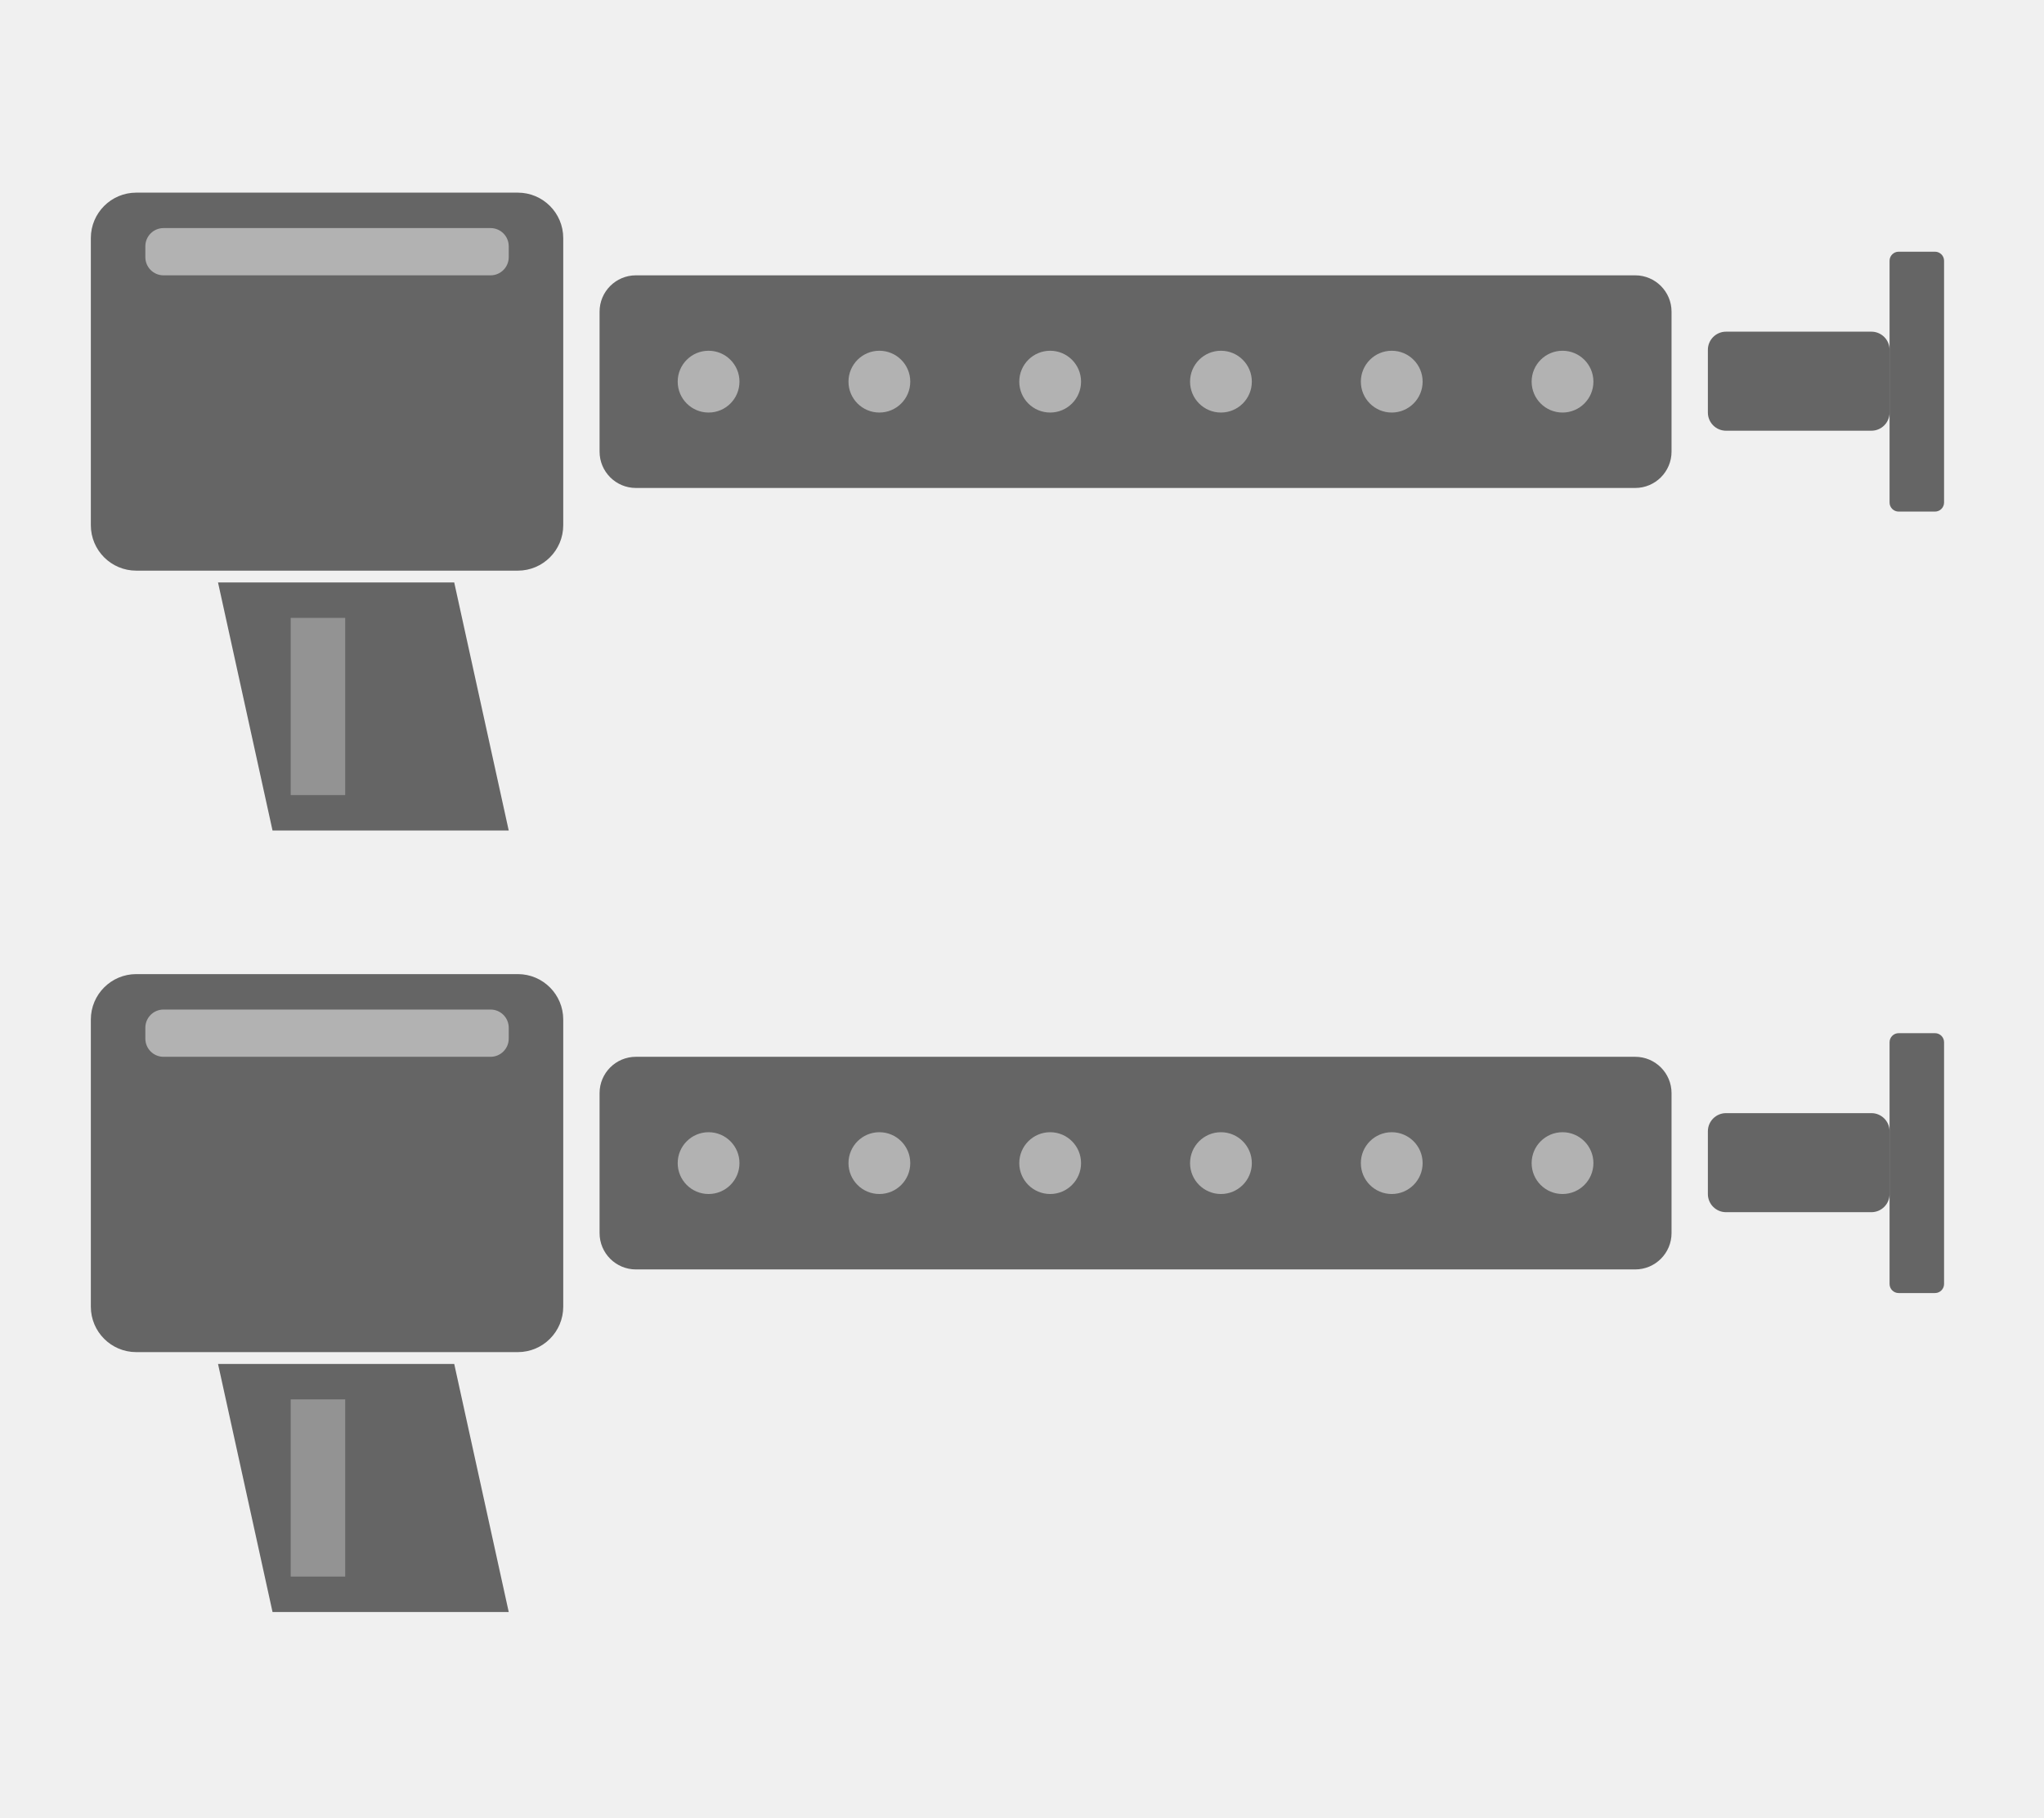
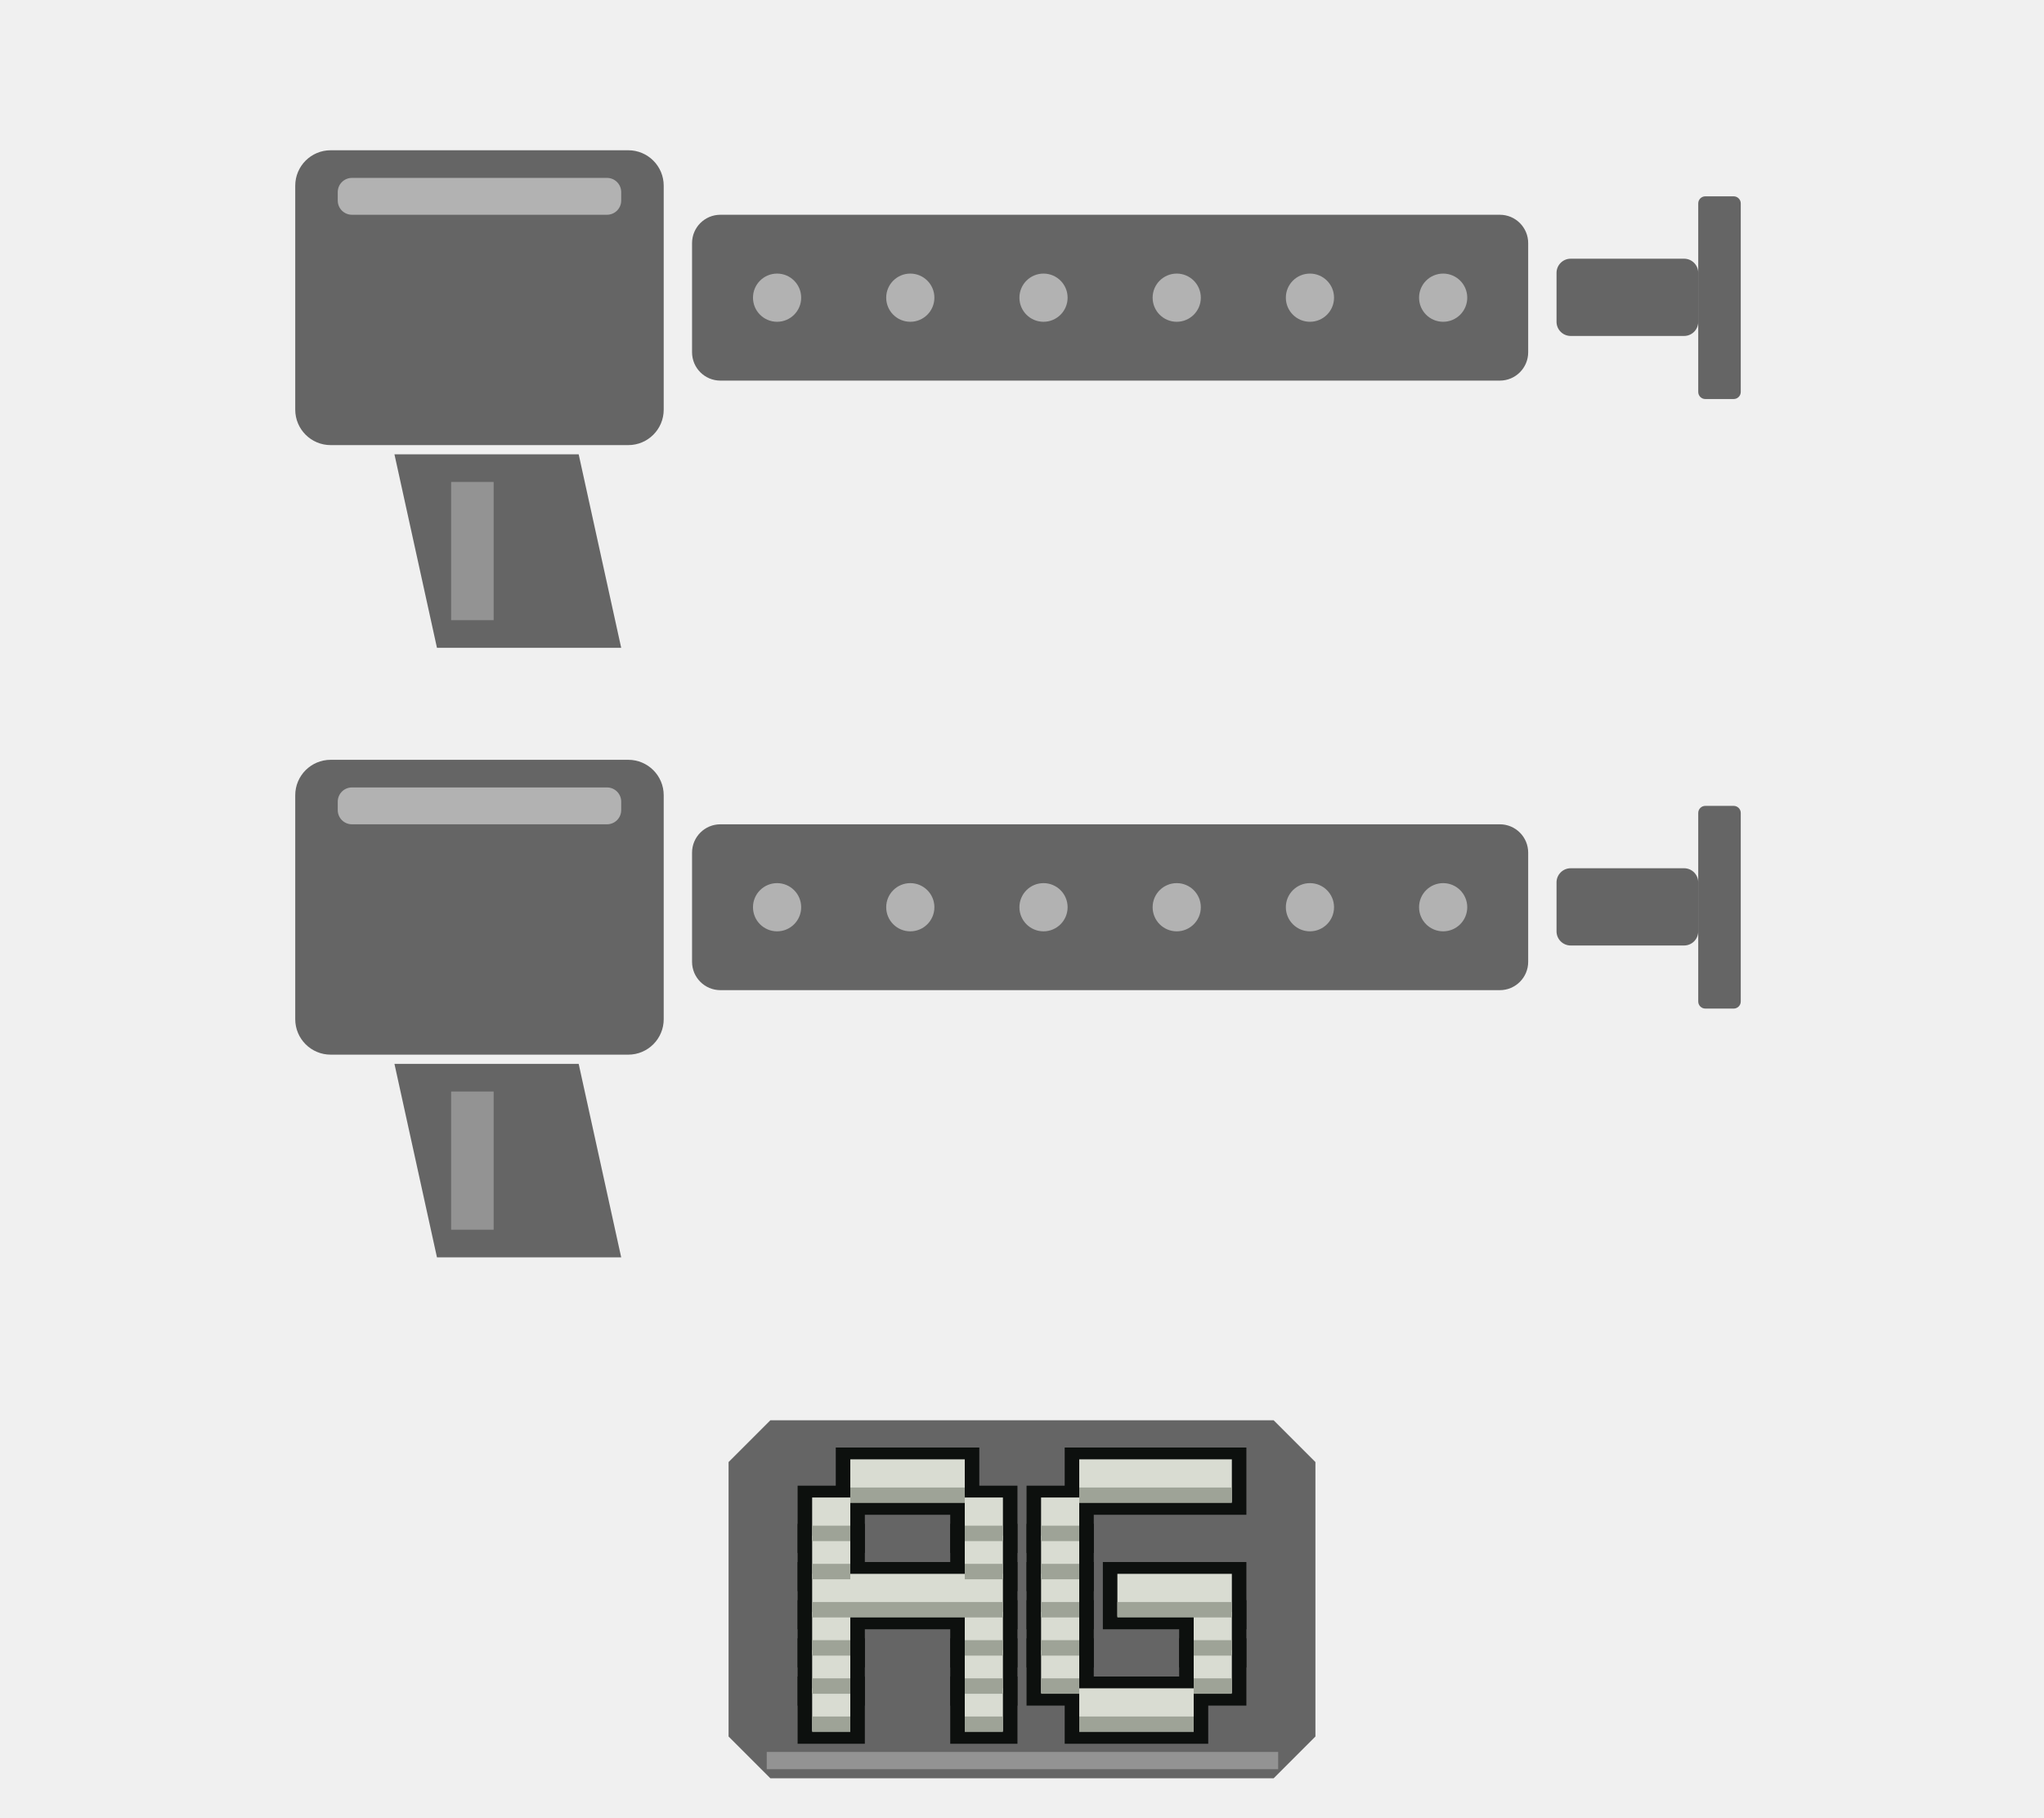
<svg xmlns="http://www.w3.org/2000/svg" viewBox="0 0 225 200">
-   <rect x="10" y="21.2" width="52" height="41.6" rx="5" fill="#000000" fill-opacity="0.58" />
-   <rect x="16" y="25.1" width="40" height="5.2" rx="2" fill="#ffffff" fill-opacity="0.5" />
-   <rect x="66" y="30.3" width="118" height="23.4" rx="4" fill="#000000" fill-opacity="0.58" />
-   <ellipse cx="78" cy="42" rx="3.4" ry="3.4" fill="#ffffff" fill-opacity="0.5" />
-   <ellipse cx="96.8" cy="42" rx="3.4" ry="3.4" fill="#ffffff" fill-opacity="0.5" />
-   <ellipse cx="115.6" cy="42" rx="3.4" ry="3.4" fill="#ffffff" fill-opacity="0.5" />
-   <ellipse cx="134.4" cy="42" rx="3.4" ry="3.4" fill="#ffffff" fill-opacity="0.5" />
-   <ellipse cx="153.2" cy="42" rx="3.4" ry="3.4" fill="#ffffff" fill-opacity="0.5" />
-   <ellipse cx="172" cy="42" rx="3.4" ry="3.4" fill="#ffffff" fill-opacity="0.5" />
-   <rect x="188" y="36.5" width="20" height="10.9" rx="2" fill="#000000" fill-opacity="0.58" />
-   <rect x="208" y="27.7" width="6" height="28.6" rx="1" fill="#000000" fill-opacity="0.58" />
-   <polygon points="24,64.1 50,64.1 56,91.4 30,91.4" fill="#000000" fill-opacity="0.58" />
-   <rect x="32" y="68" width="6" height="19.5" fill="#ffffff" fill-opacity="0.3" />
-   <rect x="10" y="107.2" width="52" height="41.6" rx="5" fill="#000000" fill-opacity="0.58" />
-   <rect x="16" y="111.1" width="40" height="5.2" rx="2" fill="#ffffff" fill-opacity="0.5" />
-   <rect x="66" y="116.3" width="118" height="23.4" rx="4" fill="#000000" fill-opacity="0.58" />
-   <ellipse cx="78" cy="128" rx="3.4" ry="3.4" fill="#ffffff" fill-opacity="0.5" />
-   <ellipse cx="96.8" cy="128" rx="3.4" ry="3.4" fill="#ffffff" fill-opacity="0.5" />
-   <ellipse cx="115.6" cy="128" rx="3.4" ry="3.4" fill="#ffffff" fill-opacity="0.5" />
-   <ellipse cx="134.4" cy="128" rx="3.4" ry="3.4" fill="#ffffff" fill-opacity="0.5" />
-   <ellipse cx="153.2" cy="128" rx="3.4" ry="3.4" fill="#ffffff" fill-opacity="0.5" />
-   <ellipse cx="172" cy="128" rx="3.4" ry="3.4" fill="#ffffff" fill-opacity="0.5" />
-   <rect x="188" y="122.5" width="20" height="10.9" rx="2" fill="#000000" fill-opacity="0.58" />
-   <rect x="208" y="113.7" width="6" height="28.6" rx="1" fill="#000000" fill-opacity="0.58" />
-   <polygon points="24,150.1 50,150.1 56,177.4 30,177.4" fill="#000000" fill-opacity="0.58" />
-   <rect x="32" y="154" width="6" height="19.5" fill="#ffffff" fill-opacity="0.3" />
+   <g transform="translate(24.7 0) scale(0.78)">
+     <rect x="10" y="21.2" width="52" height="41.6" rx="5" fill="#000000" fill-opacity="0.58" />
+     <rect x="16" y="25.1" width="40" height="5.2" rx="2" fill="#ffffff" fill-opacity="0.5" />
+     <rect x="66" y="30.3" width="118" height="23.4" rx="4" fill="#000000" fill-opacity="0.58" />
+     <ellipse cx="78" cy="42" rx="3.4" ry="3.4" fill="#ffffff" fill-opacity="0.5" />
+     <ellipse cx="96.8" cy="42" rx="3.4" ry="3.4" fill="#ffffff" fill-opacity="0.5" />
+     <ellipse cx="115.6" cy="42" rx="3.4" ry="3.4" fill="#ffffff" fill-opacity="0.5" />
+     <ellipse cx="134.4" cy="42" rx="3.4" ry="3.4" fill="#ffffff" fill-opacity="0.5" />
+     <ellipse cx="153.2" cy="42" rx="3.4" ry="3.4" fill="#ffffff" fill-opacity="0.5" />
+     <ellipse cx="172" cy="42" rx="3.4" ry="3.4" fill="#ffffff" fill-opacity="0.5" />
+     <rect x="188" y="36.5" width="20" height="10.9" rx="2" fill="#000000" fill-opacity="0.58" />
+     <rect x="208" y="27.7" width="6" height="28.6" rx="1" fill="#000000" fill-opacity="0.58" />
+     <polygon points="24,64.1 50,64.1 56,91.4 30,91.4" fill="#000000" fill-opacity="0.58" />
+     <rect x="32" y="68" width="6" height="19.5" fill="#ffffff" fill-opacity="0.3" />
+     <rect x="10" y="107.2" width="52" height="41.6" rx="5" fill="#000000" fill-opacity="0.58" />
+     <rect x="16" y="111.1" width="40" height="5.2" rx="2" fill="#ffffff" fill-opacity="0.5" />
+     <rect x="66" y="116.3" width="118" height="23.4" rx="4" fill="#000000" fill-opacity="0.58" />
+     <ellipse cx="78" cy="128" rx="3.4" ry="3.4" fill="#ffffff" fill-opacity="0.5" />
+     <ellipse cx="96.8" cy="128" rx="3.4" ry="3.4" fill="#ffffff" fill-opacity="0.5" />
+     <ellipse cx="115.6" cy="128" rx="3.4" ry="3.4" fill="#ffffff" fill-opacity="0.5" />
+     <ellipse cx="134.4" cy="128" rx="3.4" ry="3.4" fill="#ffffff" fill-opacity="0.5" />
+     <ellipse cx="153.2" cy="128" rx="3.4" ry="3.4" fill="#ffffff" fill-opacity="0.5" />
+     <ellipse cx="172" cy="128" rx="3.4" ry="3.4" fill="#ffffff" fill-opacity="0.5" />
+     <rect x="188" y="122.5" width="20" height="10.9" rx="2" fill="#000000" fill-opacity="0.58" />
+     <rect x="208" y="113.7" width="6" height="28.6" rx="1" fill="#000000" fill-opacity="0.58" />
+     <polygon points="24,150.1 50,150.1 56,177.4 30,177.4" fill="#000000" fill-opacity="0.58" />
+     <rect x="32" y="154" width="6" height="19.5" fill="#ffffff" fill-opacity="0.3" />
+   </g>
+   <polygon points="84.8,156.3 140.2,156.3 144.8,160.9 144.8,191.1 140.2,195.7 84.8,195.7 80.2,191.1 80.2,160.9" fill="#000000" fill-opacity="0.58" />
+   <rect x="84.4" y="192.8" width="56.3" height="1.9" fill="#ffffff" fill-opacity="0.3" />
+   <rect x="92" y="159.3" width="15.8" height="7.4" fill="#0d100e" />
+   <rect x="87.8" y="163.5" width="7.4" height="7.4" fill="#0d100e" />
+   <rect x="104.6" y="163.5" width="7.4" height="7.4" fill="#0d100e" />
+   <rect x="87.8" y="167.7" width="7.4" height="7.4" fill="#0d100e" />
+   <rect x="104.6" y="167.7" width="7.4" height="7.4" fill="#0d100e" />
+   <rect x="87.8" y="171.9" width="24.2" height="7.4" fill="#0d100e" />
+   <rect x="87.8" y="176.1" width="7.4" height="7.4" fill="#0d100e" />
+   <rect x="104.6" y="176.1" width="7.4" height="7.4" fill="#0d100e" />
+   <rect x="87.8" y="180.3" width="7.4" height="7.4" fill="#0d100e" />
+   <rect x="104.6" y="180.3" width="7.4" height="7.4" fill="#0d100e" />
+   <rect x="87.8" y="184.5" width="7.4" height="7.4" fill="#0d100e" />
+   <rect x="104.6" y="184.5" width="7.4" height="7.4" fill="#0d100e" />
+   <rect x="117.2" y="159.3" width="20" height="7.4" fill="#0d100e" />
+   <rect x="113" y="163.5" width="7.4" height="7.4" fill="#0d100e" />
+   <rect x="113" y="167.7" width="7.4" height="7.4" fill="#0d100e" />
+   <rect x="113" y="171.9" width="7.4" height="7.4" fill="#0d100e" />
+   <rect x="121.4" y="171.9" width="15.8" height="7.4" fill="#0d100e" />
+   <rect x="113" y="176.1" width="7.4" height="7.4" fill="#0d100e" />
+   <rect x="129.8" y="176.1" width="7.4" height="7.4" fill="#0d100e" />
+   <rect x="113" y="180.3" width="7.4" height="7.4" fill="#0d100e" />
+   <rect x="129.8" y="180.3" width="7.4" height="7.4" fill="#0d100e" />
+   <rect x="117.2" y="184.5" width="15.8" height="7.4" fill="#0d100e" />
+   <rect x="93.6" y="160.6" width="12.6" height="4.7" fill="#d9dcd2" />
+   <rect x="89.4" y="164.8" width="4.2" height="4.7" fill="#d9dcd2" />
+   <rect x="106.2" y="164.8" width="4.2" height="4.7" fill="#d9dcd2" />
+   <rect x="89.4" y="169" width="4.2" height="4.7" fill="#d9dcd2" />
+   <rect x="106.2" y="169" width="4.2" height="4.7" fill="#d9dcd2" />
+   <rect x="89.4" y="173.2" width="21" height="4.7" fill="#d9dcd2" />
+   <rect x="89.4" y="177.4" width="4.2" height="4.7" fill="#d9dcd2" />
+   <rect x="106.2" y="177.4" width="4.2" height="4.7" fill="#d9dcd2" />
+   <rect x="89.4" y="181.6" width="4.2" height="4.7" fill="#d9dcd2" />
+   <rect x="106.2" y="181.6" width="4.2" height="4.7" fill="#d9dcd2" />
+   <rect x="89.4" y="185.8" width="4.2" height="4.7" fill="#d9dcd2" />
+   <rect x="106.2" y="185.8" width="4.2" height="4.7" fill="#d9dcd2" />
+   <rect x="118.8" y="160.6" width="16.8" height="4.7" fill="#d9dcd2" />
+   <rect x="114.6" y="164.8" width="4.2" height="4.7" fill="#d9dcd2" />
+   <rect x="114.6" y="169" width="4.2" height="4.7" fill="#d9dcd2" />
+   <rect x="114.6" y="173.2" width="4.2" height="4.7" fill="#d9dcd2" />
+   <rect x="123" y="173.2" width="12.6" height="4.7" fill="#d9dcd2" />
+   <rect x="114.6" y="177.4" width="4.2" height="4.7" fill="#d9dcd2" />
+   <rect x="131.4" y="177.4" width="4.2" height="4.7" fill="#d9dcd2" />
+   <rect x="114.6" y="181.6" width="4.2" height="4.7" fill="#d9dcd2" />
+   <rect x="131.4" y="181.6" width="4.2" height="4.7" fill="#d9dcd2" />
+   <rect x="118.8" y="185.8" width="12.6" height="4.7" fill="#d9dcd2" />
+   <rect x="93.6" y="163.7" width="12.6" height="1.7" fill="#9ea397" />
+   <rect x="89.4" y="167.9" width="4.2" height="1.7" fill="#9ea397" />
+   <rect x="106.2" y="167.9" width="4.2" height="1.7" fill="#9ea397" />
+   <rect x="89.4" y="172.1" width="4.2" height="1.7" fill="#9ea397" />
+   <rect x="106.2" y="172.1" width="4.2" height="1.7" fill="#9ea397" />
+   <rect x="89.4" y="176.3" width="21" height="1.7" fill="#9ea397" />
+   <rect x="89.4" y="180.5" width="4.2" height="1.7" fill="#9ea397" />
+   <rect x="106.2" y="180.5" width="4.2" height="1.7" fill="#9ea397" />
+   <rect x="89.4" y="184.7" width="4.2" height="1.7" fill="#9ea397" />
+   <rect x="106.2" y="184.7" width="4.2" height="1.7" fill="#9ea397" />
+   <rect x="89.4" y="188.9" width="4.2" height="1.7" fill="#9ea397" />
+   <rect x="106.2" y="188.9" width="4.2" height="1.7" fill="#9ea397" />
+   <rect x="118.8" y="163.7" width="16.8" height="1.7" fill="#9ea397" />
+   <rect x="114.6" y="167.9" width="4.2" height="1.7" fill="#9ea397" />
+   <rect x="114.6" y="172.1" width="4.2" height="1.7" fill="#9ea397" />
+   <rect x="114.6" y="176.3" width="4.2" height="1.7" fill="#9ea397" />
+   <rect x="123" y="176.3" width="12.6" height="1.7" fill="#9ea397" />
+   <rect x="114.6" y="180.5" width="4.2" height="1.7" fill="#9ea397" />
+   <rect x="131.4" y="180.5" width="4.2" height="1.7" fill="#9ea397" />
+   <rect x="114.6" y="184.7" width="4.2" height="1.7" fill="#9ea397" />
+   <rect x="131.4" y="184.7" width="4.2" height="1.7" fill="#9ea397" />
+   <rect x="118.8" y="188.9" width="12.6" height="1.7" fill="#9ea397" />
</svg>
